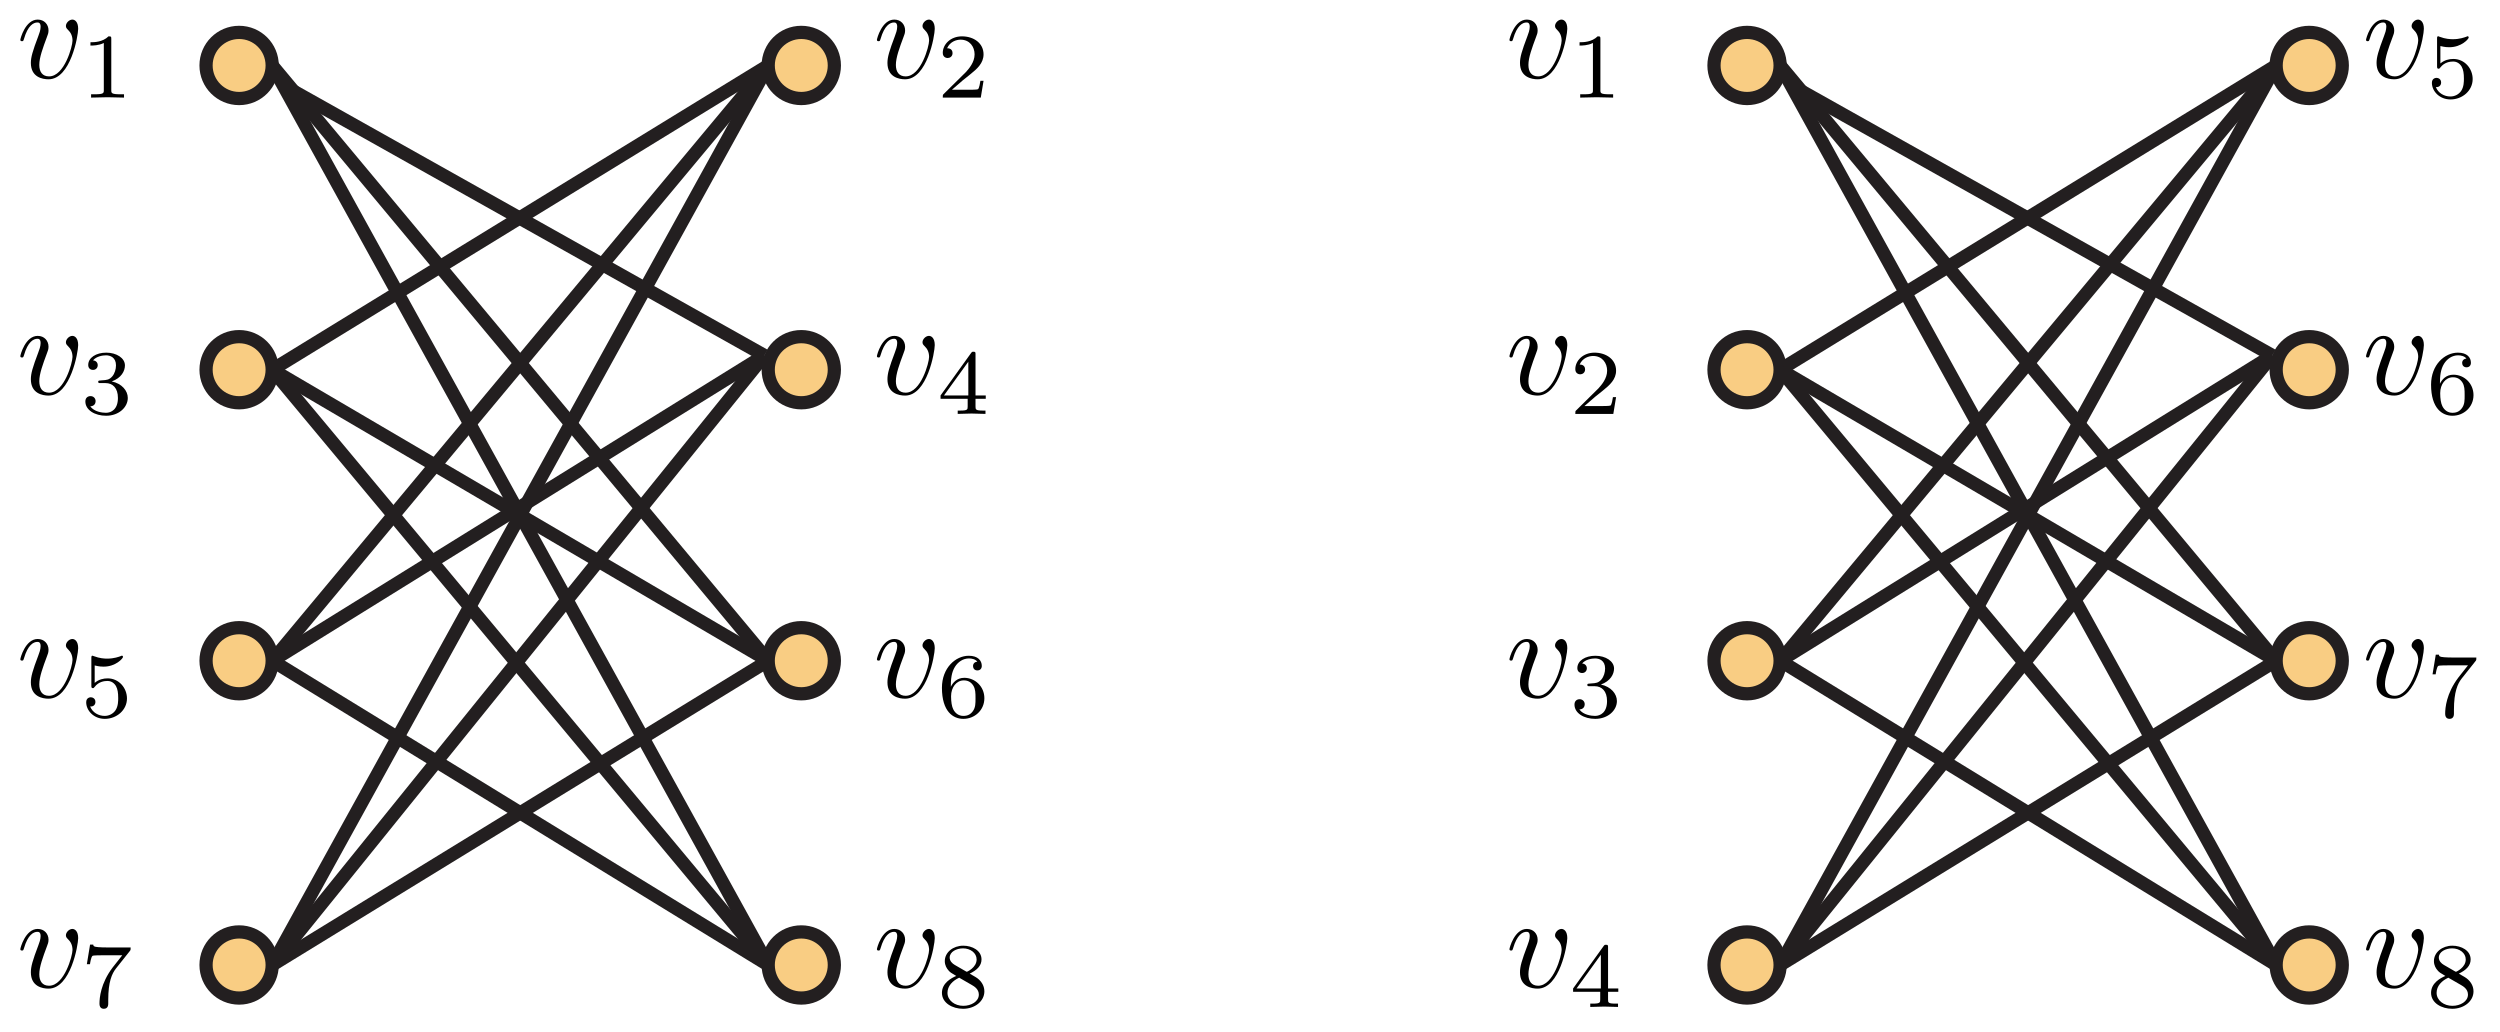
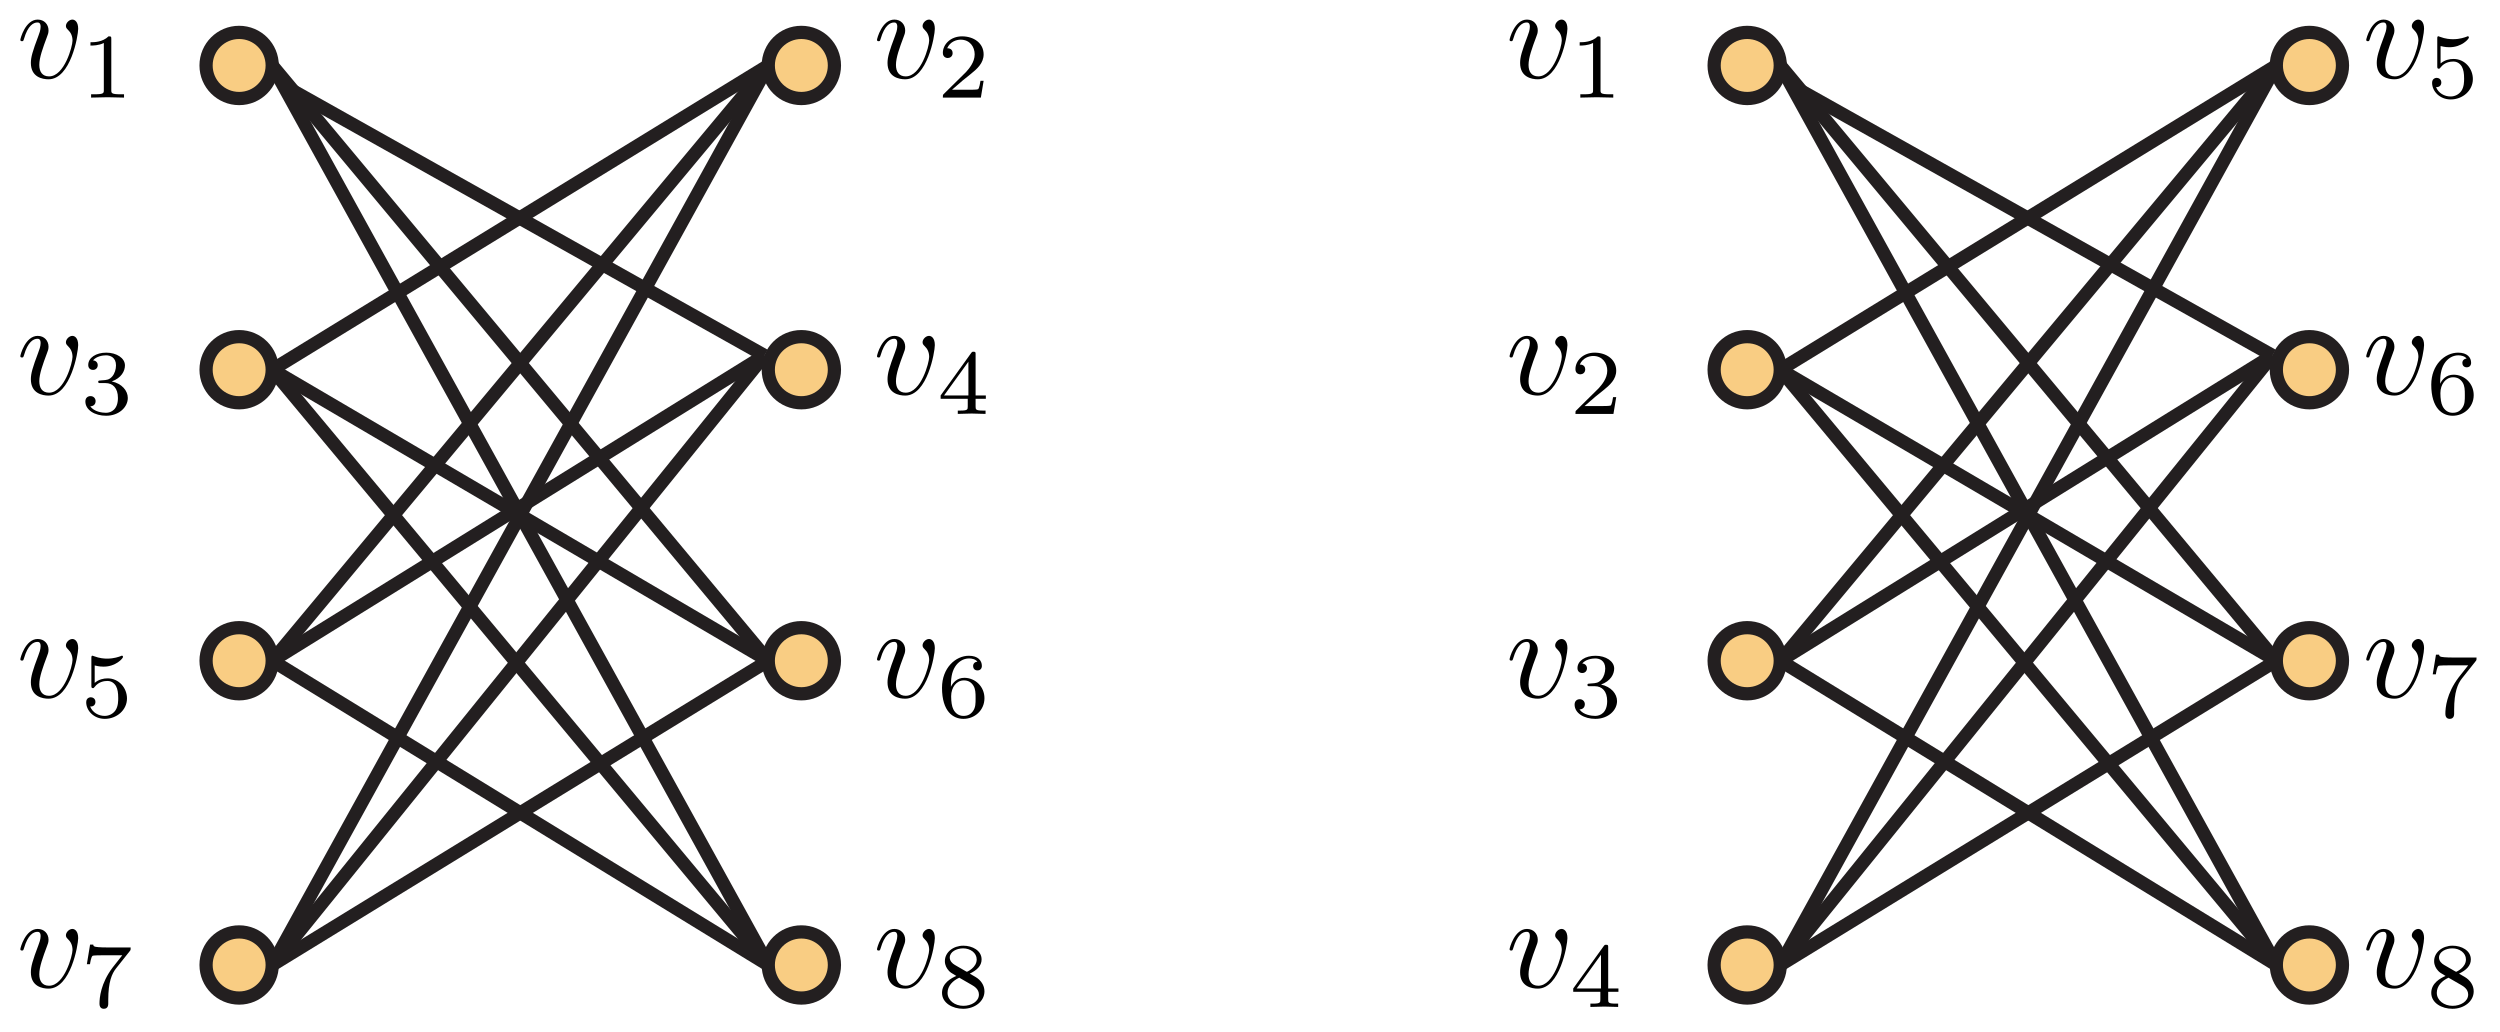
- <svg xmlns="http://www.w3.org/2000/svg" xmlns:xlink="http://www.w3.org/1999/xlink" version="1.1" width="189pt" height="78pt" viewBox="0 0 189 78">
+ <svg xmlns="http://www.w3.org/2000/svg" xmlns:xlink="http://www.w3.org/1999/xlink" version="1.1" width="189" height="78" viewBox="0 0 189 78">
  <defs>
    <path id="font_1_1" d="M.468 .372C.468 .426 .442 .442 .424 .442 .399 .442 .375 .416 .375 .394 .375 .381 .38 .375 .391 .364 .412 .344 .425 .318 .425 .282 .425 .24 .364 .011 .247 .011 .196 .011 .173 .046 .173 .098 .173 .154 .2 .227 .231 .31 .238 .327 .243 .341 .243 .36 .243 .405 .211 .442 .161 .442 .067 .442 .029 .297 .029 .288 .029 .278 .039 .278 .041 .278 .051 .278 .052 .28 .057 .296 .086 .397 .129 .42 .158 .42 .166 .42 .183 .42 .183 .388 .183 .363 .173 .336 .166 .318 .122 .202 .109 .156 .109 .113 .109 .005 .197-.011 .243-.011 .411-.011 .468 .32 .468 .372Z" />
    <path id="font_2_1" d="M.335 .636C.335 .663 .333 .664 .305 .664 .241 .601 .15 .6 .109 .6V.564C.133 .564 .199 .564 .254 .592V.082C.254 .049 .254 .036 .154 .036H.116V0C.134 .001 .257 .004 .294 .004 .325 .004 .451 .001 .473 0V.036H.435C.335 .036 .335 .049 .335 .082V.636Z" />
    <path id="font_2_3" d="M.273 .334C.351 .334 .407 .28 .407 .173 .407 .049 .335 .012 .277 .012 .237 .012 .149 .023 .107 .082 .154 .084 .165 .117 .165 .138 .165 .17 .141 .193 .11 .193 .082 .193 .054 .176 .054 .135 .054 .041 .158-.02 .279-.02 .418-.02 .514 .073 .514 .173 .514 .251 .45 .329 .34 .352 .445 .39 .483 .465 .483 .526 .483 .605 .392 .664 .281 .664 .17 .664 .085 .61 .085 .53 .085 .496 .107 .477 .137 .477 .168 .477 .188 .5 .188 .528 .188 .557 .168 .578 .137 .58 .172 .624 .241 .635 .278 .635 .323 .635 .386 .613 .386 .526 .386 .484 .372 .438 .346 .407 .313 .369 .285 .367 .235 .364 .21 .362 .208 .362 .203 .361 .201 .361 .193 .359 .193 .348 .193 .334 .202 .334 .219 .334H.273Z" />
    <path id="font_2_5" d="M.155 .559C.206 .546 .236 .546 .252 .546 .384 .546 .462 .636 .462 .651 .462 .662 .455 .665 .45 .665 .448 .665 .446 .665 .442 .662 .418 .653 .365 .633 .291 .633 .263 .633 .21 .635 .145 .66 .135 .665 .133 .665 .132 .665 .119 .665 .119 .654 .119 .638V.343C.119 .325 .119 .313 .135 .313 .144 .313 .145 .315 .155 .327 .198 .383 .259 .391 .294 .391 .354 .391 .381 .343 .386 .335 .404 .301 .41 .263 .41 .205 .41 .175 .41 .116 .38 .072 .355 .036 .312 .012 .263 .012 .198 .012 .131 .048 .106 .114 .144 .111 .163 .136 .163 .163 .163 .206 .126 .214 .113 .214 .111 .214 .063 .214 .063 .16 .063 .07 .145-.02 .265-.02 .393-.02 .505 .075 .505 .201 .505 .314 .419 .419 .295 .419 .251 .419 .199 .408 .155 .37V.559Z" />
    <path id="font_2_7" d="M.535 .605C.545 .617 .545 .619 .545 .645H.283C.243 .645 .232 .646 .196 .648 .144 .652 .142 .659 .139 .676H.105L.07 .463H.104C.106 .478 .116 .544 .132 .554 .14 .56 .221 .56 .236 .56H.454C.422 .518 .371 .456 .35 .428 .219 .255 .207 .096 .207 .037 .207 .026 .207-.02 .254-.02 .302-.02 .302 .025 .302 .038V.078C.302 .272 .342 .361 .385 .416L.535 .605Z" />
    <path id="font_2_2" d="M.505 .182H.471C.468 .16 .458 .101 .445 .091 .437 .085 .36 .085 .346 .085H.162C.267 .178 .302 .206 .362 .253 .436 .312 .505 .374 .505 .469 .505 .59 .399 .664 .271 .664 .147 .664 .063 .577 .063 .485 .063 .434 .106 .429 .116 .429 .14 .429 .169 .446 .169 .482 .169 .5 .162 .535 .11 .535 .141 .606 .209 .628 .256 .628 .356 .628 .408 .55 .408 .469 .408 .382 .346 .313 .314 .277L.073 .039C.063 .03 .063 .028 .063 0H.475L.505 .182Z" />
    <path id="font_2_4" d="M.529 .164V.2H.418V.646C.418 .667 .418 .674 .396 .674 .384 .674 .38 .674 .37 .66L.039 .2V.164H.333V.082C.333 .048 .333 .036 .252 .036H.225V0C.275 .002 .339 .004 .375 .004 .412 .004 .476 .002 .526 0V.036H.499C.418 .036 .418 .048 .418 .082V.164H.529M.34 .566V.2H.076L.34 .566Z" />
    <path id="font_2_6" d="M.15 .327C.15 .409 .157 .483 .195 .544 .229 .598 .283 .635 .347 .635 .377 .635 .417 .627 .437 .6 .412 .598 .391 .581 .391 .552 .391 .527 .408 .505 .438 .505 .468 .505 .486 .525 .486 .554 .486 .612 .444 .664 .345 .664 .201 .664 .054 .532 .054 .317 .054 .058 .176-.02 .286-.02 .408-.02 .514 .073 .514 .204 .514 .331 .413 .425 .296 .425 .216 .425 .172 .372 .15 .327M.286 .012C.236 .012 .197 .041 .176 .085 .161 .115 .153 .165 .153 .225 .153 .322 .211 .397 .291 .397 .337 .397 .368 .379 .393 .342 .417 .304 .418 .262 .418 .204 .418 .147 .418 .105 .391 .066 .367 .031 .335 .012 .286 .012Z" />
    <path id="font_2_8" d="M.355 .361C.433 .399 .483 .446 .483 .515 .483 .612 .382 .664 .285 .664 .175 .664 .085 .592 .085 .497 .085 .45 .107 .416 .125 .396 .143 .375 .15 .371 .209 .336 .153 .312 .054 .258 .054 .153 .054 .042 .169-.02 .283-.02 .41-.02 .514 .061 .514 .169 .514 .235 .475 .291 .417 .325 .404 .333 .369 .353 .355 .361M.192 .456C.166 .471 .138 .498 .138 .535 .138 .598 .211 .635 .283 .635 .361 .635 .43 .586 .43 .515 .43 .426 .326 .381 .324 .381 .322 .381 .32 .382 .313 .386L.192 .456M.241 .317 .378 .238C.404 .223 .454 .193 .454 .134 .454 .059 .371 .012 .285 .012 .193 .012 .114 .071 .114 .153 .114 .227 .169 .284 .241 .317Z" />
    <clipPath id="clip_3">
-       <path transform="matrix(1,0,0,-1.00006,9.213997,81.60524)" d="M0 0H60V85H0Z" />
+       <path transform="matrix(1.00008,0,0,-1.00006,9.214897,81.60524)" d="M0 0H60V85H0Z" />
    </clipPath>
    <clipPath id="clip_4">
-       <path transform="matrix(1,0,0,-1.00006,10.214,399.6243)" d="M0 0H500V400H0Z" />
+       <path transform="matrix(1.00008,0,0,-1.00006,10.21498,399.6243)" d="M0 0H500V400H0Z" />
    </clipPath>
    <clipPath id="clip_5">
-       <path transform="matrix(1,0,0,-1.00006,10.214,399.6243)" d="M0 400H500V0H0Z" />
+       <path transform="matrix(1.00008,0,0,-1.00006,10.21498,399.6243)" d="M0 400H500V0H0Z" />
    </clipPath>
    <clipPath id="clip_6">
-       <path transform="matrix(1,0,0,-1.00006,123.214,81.60524)" d="M0 0H60V85H0Z" />
+       <path transform="matrix(1.00008,0,0,-1.00006,123.224,81.60524)" d="M0 0H60V85H0Z" />
    </clipPath>
    <clipPath id="clip_7">
-       <path transform="matrix(1,0,0,-1.00006,124.214,399.6243)" d="M0 0H500V400H0Z" />
+       <path transform="matrix(1.00008,0,0,-1.00006,124.2241,399.6243)" d="M0 0H500V400H0Z" />
    </clipPath>
    <clipPath id="clip_8">
-       <path transform="matrix(1,0,0,-1.00006,124.214,399.6243)" d="M0 400H500V0H0Z" />
+       <path transform="matrix(1.00008,0,0,-1.00006,124.2241,399.6243)" d="M0 400H500V0H0Z" />
    </clipPath>
  </defs>
-   <use data-text="v" xlink:href="#font_1_1" transform="matrix(9.9626,0,0,-9.963197,1.247002,5.884694)" />
-   <use data-text="1" xlink:href="#font_2_1" transform="matrix(6.9738,0,0,-6.974219,6.077004,7.378783)" />
-   <use data-text="v" xlink:href="#font_1_1" transform="matrix(9.9626,0,0,-9.963197,1.247002,29.79613)" />
-   <use data-text="3" xlink:href="#font_2_3" transform="matrix(6.9738,0,0,-6.974219,6.077004,31.29122)" />
-   <use data-text="v" xlink:href="#font_1_1" transform="matrix(9.9626,0,0,-9.963197,1.247002,52.7115)" />
-   <use data-text="5" xlink:href="#font_2_5" transform="matrix(6.9738,0,0,-6.974219,6.077004,54.20659)" />
-   <use data-text="v" xlink:href="#font_1_1" transform="matrix(9.9626,0,0,-9.963197,1.247002,74.63081)" />
-   <use data-text="7" xlink:href="#font_2_7" transform="matrix(6.9738,0,0,-6.974219,6.077004,76.12491)" />
-   <use data-text="v" xlink:href="#font_1_1" transform="matrix(9.9626,0,0,-9.963197,66.00501,5.884694)" />
-   <use data-text="2" xlink:href="#font_2_2" transform="matrix(6.9738,0,0,-6.974219,70.834,7.378783)" />
-   <use data-text="v" xlink:href="#font_1_1" transform="matrix(9.9626,0,0,-9.963197,66.00501,29.79613)" />
-   <use data-text="4" xlink:href="#font_2_4" transform="matrix(6.9738,0,0,-6.974219,70.834,31.29122)" />
-   <use data-text="v" xlink:href="#font_1_1" transform="matrix(9.9626,0,0,-9.963197,66.00501,52.7115)" />
-   <use data-text="6" xlink:href="#font_2_6" transform="matrix(6.9738,0,0,-6.974219,70.834,54.20659)" />
-   <use data-text="v" xlink:href="#font_1_1" transform="matrix(9.9626,0,0,-9.963197,66.00501,74.63081)" />
-   <use data-text="8" xlink:href="#font_2_8" transform="matrix(6.9738,0,0,-6.974219,70.834,76.12491)" />
-   <use data-text="v" xlink:href="#font_1_1" transform="matrix(9.9626,0,0,-9.963197,113.825,5.884694)" />
-   <use data-text="1" xlink:href="#font_2_1" transform="matrix(6.9738,0,0,-6.974219,118.654,7.378783)" />
-   <use data-text="v" xlink:href="#font_1_1" transform="matrix(9.9626,0,0,-9.963197,113.825,29.79613)" />
-   <use data-text="2" xlink:href="#font_2_2" transform="matrix(6.9738,0,0,-6.974219,118.654,31.29122)" />
-   <use data-text="v" xlink:href="#font_1_1" transform="matrix(9.9626,0,0,-9.963197,113.825,52.7115)" />
-   <use data-text="3" xlink:href="#font_2_3" transform="matrix(6.9738,0,0,-6.974219,118.654,54.20659)" />
-   <use data-text="v" xlink:href="#font_1_1" transform="matrix(9.9626,0,0,-9.963197,113.825,74.63081)" />
-   <use data-text="4" xlink:href="#font_2_4" transform="matrix(6.9738,0,0,-6.974219,118.654,76.12491)" />
-   <use data-text="v" xlink:href="#font_1_1" transform="matrix(9.9626,0,0,-9.963197,178.582,5.884694)" />
-   <use data-text="5" xlink:href="#font_2_5" transform="matrix(6.9738,0,0,-6.974219,183.412,7.378783)" />
-   <use data-text="v" xlink:href="#font_1_1" transform="matrix(9.9626,0,0,-9.963197,178.582,29.79613)" />
-   <use data-text="6" xlink:href="#font_2_6" transform="matrix(6.9738,0,0,-6.974219,183.412,31.29122)" />
-   <use data-text="v" xlink:href="#font_1_1" transform="matrix(9.9626,0,0,-9.963197,178.582,52.7115)" />
-   <use data-text="7" xlink:href="#font_2_7" transform="matrix(6.9738,0,0,-6.974219,183.412,54.20659)" />
-   <use data-text="v" xlink:href="#font_1_1" transform="matrix(9.9626,0,0,-9.963197,178.582,74.63081)" />
-   <use data-text="8" xlink:href="#font_2_8" transform="matrix(6.9738,0,0,-6.974219,183.412,76.12491)" />
+   <use data-text="v" xlink:href="#font_1_1" transform="matrix(9.963397,0,0,-9.963197,1.247261,5.884694)" />
+   <use data-text="1" xlink:href="#font_2_1" transform="matrix(6.974358,0,0,-6.974219,6.077652,7.378783)" />
+   <use data-text="v" xlink:href="#font_1_1" transform="matrix(9.963397,0,0,-9.963197,1.247261,29.79613)" />
+   <use data-text="3" xlink:href="#font_2_3" transform="matrix(6.974358,0,0,-6.974219,6.077652,31.29122)" />
+   <use data-text="v" xlink:href="#font_1_1" transform="matrix(9.963397,0,0,-9.963197,1.247261,52.7115)" />
+   <use data-text="5" xlink:href="#font_2_5" transform="matrix(6.974358,0,0,-6.974219,6.077652,54.20659)" />
+   <use data-text="v" xlink:href="#font_1_1" transform="matrix(9.963397,0,0,-9.963197,1.247261,74.63081)" />
+   <use data-text="7" xlink:href="#font_2_7" transform="matrix(6.974358,0,0,-6.974219,6.077652,76.12491)" />
+   <use data-text="v" xlink:href="#font_1_1" transform="matrix(9.963397,0,0,-9.963197,66.01045,5.884694)" />
+   <use data-text="2" xlink:href="#font_2_2" transform="matrix(6.974358,0,0,-6.974219,70.83983,7.378783)" />
+   <use data-text="v" xlink:href="#font_1_1" transform="matrix(9.963397,0,0,-9.963197,66.01045,29.79613)" />
+   <use data-text="4" xlink:href="#font_2_4" transform="matrix(6.974358,0,0,-6.974219,70.83983,31.29122)" />
+   <use data-text="v" xlink:href="#font_1_1" transform="matrix(9.963397,0,0,-9.963197,66.01045,52.7115)" />
+   <use data-text="6" xlink:href="#font_2_6" transform="matrix(6.974358,0,0,-6.974219,70.83983,54.20659)" />
+   <use data-text="v" xlink:href="#font_1_1" transform="matrix(9.963397,0,0,-9.963197,66.01045,74.63081)" />
+   <use data-text="8" xlink:href="#font_2_8" transform="matrix(6.974358,0,0,-6.974219,70.83983,76.12491)" />
+   <use data-text="v" xlink:href="#font_1_1" transform="matrix(9.963397,0,0,-9.963197,113.8343,5.884694)" />
+   <use data-text="1" xlink:href="#font_2_1" transform="matrix(6.974358,0,0,-6.974219,118.6637,7.378783)" />
+   <use data-text="v" xlink:href="#font_1_1" transform="matrix(9.963397,0,0,-9.963197,113.8343,29.79613)" />
+   <use data-text="2" xlink:href="#font_2_2" transform="matrix(6.974358,0,0,-6.974219,118.6637,31.29122)" />
+   <use data-text="v" xlink:href="#font_1_1" transform="matrix(9.963397,0,0,-9.963197,113.8343,52.7115)" />
+   <use data-text="3" xlink:href="#font_2_3" transform="matrix(6.974358,0,0,-6.974219,118.6637,54.20659)" />
+   <use data-text="v" xlink:href="#font_1_1" transform="matrix(9.963397,0,0,-9.963197,113.8343,74.63081)" />
+   <use data-text="4" xlink:href="#font_2_4" transform="matrix(6.974358,0,0,-6.974219,118.6637,76.12491)" />
+   <use data-text="v" xlink:href="#font_1_1" transform="matrix(9.963397,0,0,-9.963197,178.5965,5.884694)" />
+   <use data-text="5" xlink:href="#font_2_5" transform="matrix(6.974358,0,0,-6.974219,183.4268,7.378783)" />
+   <use data-text="v" xlink:href="#font_1_1" transform="matrix(9.963397,0,0,-9.963197,178.5964,29.79613)" />
+   <use data-text="6" xlink:href="#font_2_6" transform="matrix(6.974358,0,0,-6.974219,183.4268,31.29122)" />
+   <use data-text="v" xlink:href="#font_1_1" transform="matrix(9.963397,0,0,-9.963197,178.5964,52.7115)" />
+   <use data-text="7" xlink:href="#font_2_7" transform="matrix(6.974358,0,0,-6.974219,183.4268,54.20659)" />
+   <use data-text="v" xlink:href="#font_1_1" transform="matrix(9.963397,0,0,-9.963197,178.5964,74.63081)" />
+   <use data-text="8" xlink:href="#font_2_8" transform="matrix(6.974358,0,0,-6.974219,183.4268,76.12491)" />
  <g clip-path="url(#clip_3)">
    <g clip-path="url(#clip_4)">
-       <g id="layer_1" data-name="Layer 1">
+       <g>
        <g clip-path="url(#clip_5)">
-           <path transform="matrix(1,0,0,-1.00006,20.5773,4.948792)" d="M0 0C0-1.381-1.119-2.5-2.5-2.5-3.881-2.5-5-1.381-5 0-5 1.381-3.881 2.5-2.5 2.5-1.119 2.5 0 1.381 0 0" fill="#f9cd83" />
-           <path transform="matrix(1,0,0,-1.00006,20.5773,4.948792)" stroke-width="1" stroke-linecap="butt" stroke-miterlimit="4" stroke-linejoin="miter" fill="none" stroke="#231f20" d="M0 0C0-1.381-1.119-2.5-2.5-2.5-3.881-2.5-5-1.381-5 0-5 1.381-3.881 2.5-2.5 2.5-1.119 2.5 0 1.381 0 0Z" />
-           <path transform="matrix(1,0,0,-1.00006,20.5773,27.95016)" d="M0 0C0-1.381-1.119-2.5-2.5-2.5-3.881-2.5-5-1.381-5 0-5 1.381-3.881 2.5-2.5 2.5-1.119 2.5 0 1.381 0 0" fill="#f9cd83" />
-           <path transform="matrix(1,0,0,-1.00006,20.5773,27.95016)" stroke-width="1" stroke-linecap="butt" stroke-miterlimit="4" stroke-linejoin="miter" fill="none" stroke="#231f20" d="M0 0C0-1.381-1.119-2.5-2.5-2.5-3.881-2.5-5-1.381-5 0-5 1.381-3.881 2.5-2.5 2.5-1.119 2.5 0 1.381 0 0Z" />
-           <path transform="matrix(1,0,0,-1.00006,20.5773,49.95148)" d="M0 0C0-1.381-1.119-2.5-2.5-2.5-3.881-2.5-5-1.381-5 0-5 1.381-3.881 2.5-2.5 2.5-1.119 2.5 0 1.381 0 0" fill="#f9cd83" />
-           <path transform="matrix(1,0,0,-1.00006,20.5773,49.95148)" stroke-width="1" stroke-linecap="butt" stroke-miterlimit="4" stroke-linejoin="miter" fill="none" stroke="#231f20" d="M0 0C0-1.381-1.119-2.5-2.5-2.5-3.881-2.5-5-1.381-5 0-5 1.381-3.881 2.5-2.5 2.5-1.119 2.5 0 1.381 0 0Z" />
-           <path transform="matrix(1,0,0,-1.00006,20.5773,72.95285)" d="M0 0C0-1.381-1.119-2.5-2.5-2.5-3.881-2.5-5-1.381-5 0-5 1.381-3.881 2.5-2.5 2.5-1.119 2.5 0 1.381 0 0" fill="#f9cd83" />
-           <path transform="matrix(1,0,0,-1.00006,20.5773,72.95285)" stroke-width="1" stroke-linecap="butt" stroke-miterlimit="4" stroke-linejoin="miter" fill="none" stroke="#231f20" d="M0 0C0-1.381-1.119-2.5-2.5-2.5-3.881-2.5-5-1.381-5 0-5 1.381-3.881 2.5-2.5 2.5-1.119 2.5 0 1.381 0 0Z" />
-           <path transform="matrix(1,0,0,-1.00006,63.0773,4.948792)" d="M0 0C0-1.381-1.119-2.5-2.5-2.5-3.881-2.5-5-1.381-5 0-5 1.381-3.881 2.5-2.5 2.5-1.119 2.5 0 1.381 0 0" fill="#f9cd83" />
-           <path transform="matrix(1,0,0,-1.00006,63.0773,4.948792)" stroke-width="1" stroke-linecap="butt" stroke-miterlimit="4" stroke-linejoin="miter" fill="none" stroke="#231f20" d="M0 0C0-1.381-1.119-2.5-2.5-2.5-3.881-2.5-5-1.381-5 0-5 1.381-3.881 2.5-2.5 2.5-1.119 2.5 0 1.381 0 0Z" />
-           <path transform="matrix(1,0,0,-1.00006,63.0773,27.95016)" d="M0 0C0-1.381-1.119-2.5-2.5-2.5-3.881-2.5-5-1.381-5 0-5 1.381-3.881 2.5-2.5 2.5-1.119 2.5 0 1.381 0 0" fill="#f9cd83" />
-           <path transform="matrix(1,0,0,-1.00006,63.0773,27.95016)" stroke-width="1" stroke-linecap="butt" stroke-miterlimit="4" stroke-linejoin="miter" fill="none" stroke="#231f20" d="M0 0C0-1.381-1.119-2.5-2.5-2.5-3.881-2.5-5-1.381-5 0-5 1.381-3.881 2.5-2.5 2.5-1.119 2.5 0 1.381 0 0Z" />
-           <path transform="matrix(1,0,0,-1.00006,63.0773,49.95148)" d="M0 0C0-1.381-1.119-2.5-2.5-2.5-3.881-2.5-5-1.381-5 0-5 1.381-3.881 2.5-2.5 2.5-1.119 2.5 0 1.381 0 0" fill="#f9cd83" />
-           <path transform="matrix(1,0,0,-1.00006,63.0773,49.95148)" stroke-width="1" stroke-linecap="butt" stroke-miterlimit="4" stroke-linejoin="miter" fill="none" stroke="#231f20" d="M0 0C0-1.381-1.119-2.5-2.5-2.5-3.881-2.5-5-1.381-5 0-5 1.381-3.881 2.5-2.5 2.5-1.119 2.5 0 1.381 0 0Z" />
-           <path transform="matrix(1,0,0,-1.00006,63.0773,72.95285)" d="M0 0C0-1.381-1.119-2.5-2.5-2.5-3.881-2.5-5-1.381-5 0-5 1.381-3.881 2.5-2.5 2.5-1.119 2.5 0 1.381 0 0" fill="#f9cd83" />
-           <path transform="matrix(1,0,0,-1.00006,63.0773,72.95285)" stroke-width="1" stroke-linecap="butt" stroke-miterlimit="4" stroke-linejoin="miter" fill="none" stroke="#231f20" d="M0 0C0-1.381-1.119-2.5-2.5-2.5-3.881-2.5-5-1.381-5 0-5 1.381-3.881 2.5-2.5 2.5-1.119 2.5 0 1.381 0 0Z" />
-           <path transform="matrix(1,0,0,-1.00006,21.4044,6.447968)" stroke-width="1" stroke-linecap="butt" stroke-miterlimit="4" stroke-linejoin="miter" fill="none" stroke="#231f20" d="M0 0 36.385-20.425" />
-           <path transform="matrix(1,0,0,-1.00006,57.7892,26.87448)" stroke-width="1" stroke-linecap="butt" stroke-miterlimit="4" stroke-linejoin="miter" fill="none" stroke="#231f20" d="M0 0-37.212-23.076" />
-           <path transform="matrix(1,0,0,-1.00006,20.5773,49.95148)" stroke-width="1" stroke-linecap="butt" stroke-miterlimit="4" stroke-linejoin="miter" fill="none" stroke="#231f20" d="M0 0 37.5-23" />
-           <path transform="matrix(1,0,0,-1.00006,58.0773,4.948792)" stroke-width="1" stroke-linecap="butt" stroke-miterlimit="4" stroke-linejoin="miter" fill="none" stroke="#231f20" d="M0 0-37.5-23" />
-           <path transform="matrix(1,0,0,-1.00006,20.5773,27.95016)" stroke-width="1" stroke-linecap="butt" stroke-miterlimit="4" stroke-linejoin="miter" fill="none" stroke="#231f20" d="M0 0 37.5-22" />
-           <path transform="matrix(1,0,0,-1.00006,58.0773,49.95148)" stroke-width="1" stroke-linecap="butt" stroke-miterlimit="4" stroke-linejoin="miter" fill="none" stroke="#231f20" d="M0 0-37.5-23" />
-           <path transform="matrix(1,0,0,-1.00006,20.5773,4.948792)" stroke-width="1" stroke-linecap="butt" stroke-miterlimit="4" stroke-linejoin="miter" fill="none" stroke="#231f20" d="M0 0 37.5-45" />
-           <path transform="matrix(1,0,0,-1.00006,20.5773,4.948792)" stroke-width="1" stroke-linecap="butt" stroke-miterlimit="4" stroke-linejoin="miter" fill="none" stroke="#231f20" d="M0 0 37.5-68" />
-           <path transform="matrix(1,0,0,-1.00006,58.0773,4.948792)" stroke-width="1" stroke-linecap="butt" stroke-miterlimit="4" stroke-linejoin="miter" fill="none" stroke="#231f20" d="M0 0-37.5-45" />
-           <path transform="matrix(1,0,0,-1.00006,58.0773,4.948792)" stroke-width="1" stroke-linecap="butt" stroke-miterlimit="4" stroke-linejoin="miter" fill="none" stroke="#231f20" d="M0 0-37.5-68" />
-           <path transform="matrix(1,0,0,-1.00006,57.7892,26.87448)" stroke-width="1" stroke-linecap="butt" stroke-miterlimit="4" stroke-linejoin="miter" fill="none" stroke="#231f20" d="M0 0-37.212-46.076" />
-           <path transform="matrix(1,0,0,-1.00006,20.5773,27.95016)" stroke-width="1" stroke-linecap="butt" stroke-miterlimit="4" stroke-linejoin="miter" fill="none" stroke="#231f20" d="M0 0 37.5-45" />
+           <path transform="matrix(1.00008,0,0,-1.00006,20.57911,4.948792)" d="M0 0C0-1.381-1.119-2.5-2.5-2.5-3.881-2.5-5-1.381-5 0-5 1.381-3.881 2.5-2.5 2.5-1.119 2.5 0 1.381 0 0" fill="#f9cd83" />
+           <path transform="matrix(1.00008,0,0,-1.00006,20.57911,4.948792)" stroke-width="1" stroke-linecap="butt" stroke-miterlimit="4" stroke-linejoin="miter" fill="none" stroke="#231f20" d="M0 0C0-1.381-1.119-2.5-2.5-2.5-3.881-2.5-5-1.381-5 0-5 1.381-3.881 2.5-2.5 2.5-1.119 2.5 0 1.381 0 0Z" />
+           <path transform="matrix(1.00008,0,0,-1.00006,20.57911,27.95016)" d="M0 0C0-1.381-1.119-2.5-2.5-2.5-3.881-2.5-5-1.381-5 0-5 1.381-3.881 2.5-2.5 2.5-1.119 2.5 0 1.381 0 0" fill="#f9cd83" />
+           <path transform="matrix(1.00008,0,0,-1.00006,20.57911,27.95016)" stroke-width="1" stroke-linecap="butt" stroke-miterlimit="4" stroke-linejoin="miter" fill="none" stroke="#231f20" d="M0 0C0-1.381-1.119-2.5-2.5-2.5-3.881-2.5-5-1.381-5 0-5 1.381-3.881 2.5-2.5 2.5-1.119 2.5 0 1.381 0 0Z" />
+           <path transform="matrix(1.00008,0,0,-1.00006,20.57911,49.95148)" d="M0 0C0-1.381-1.119-2.5-2.5-2.5-3.881-2.5-5-1.381-5 0-5 1.381-3.881 2.5-2.5 2.5-1.119 2.5 0 1.381 0 0" fill="#f9cd83" />
+           <path transform="matrix(1.00008,0,0,-1.00006,20.57911,49.95148)" stroke-width="1" stroke-linecap="butt" stroke-miterlimit="4" stroke-linejoin="miter" fill="none" stroke="#231f20" d="M0 0C0-1.381-1.119-2.5-2.5-2.5-3.881-2.5-5-1.381-5 0-5 1.381-3.881 2.5-2.5 2.5-1.119 2.5 0 1.381 0 0Z" />
+           <path transform="matrix(1.00008,0,0,-1.00006,20.57911,72.95285)" d="M0 0C0-1.381-1.119-2.5-2.5-2.5-3.881-2.5-5-1.381-5 0-5 1.381-3.881 2.5-2.5 2.5-1.119 2.5 0 1.381 0 0" fill="#f9cd83" />
+           <path transform="matrix(1.00008,0,0,-1.00006,20.57911,72.95285)" stroke-width="1" stroke-linecap="butt" stroke-miterlimit="4" stroke-linejoin="miter" fill="none" stroke="#231f20" d="M0 0C0-1.381-1.119-2.5-2.5-2.5-3.881-2.5-5-1.381-5 0-5 1.381-3.881 2.5-2.5 2.5-1.119 2.5 0 1.381 0 0Z" />
+           <path transform="matrix(1.00008,0,0,-1.00006,63.08251,4.948792)" d="M0 0C0-1.381-1.119-2.5-2.5-2.5-3.881-2.5-5-1.381-5 0-5 1.381-3.881 2.5-2.5 2.5-1.119 2.5 0 1.381 0 0" fill="#f9cd83" />
+           <path transform="matrix(1.00008,0,0,-1.00006,63.08251,4.948792)" stroke-width="1" stroke-linecap="butt" stroke-miterlimit="4" stroke-linejoin="miter" fill="none" stroke="#231f20" d="M0 0C0-1.381-1.119-2.5-2.5-2.5-3.881-2.5-5-1.381-5 0-5 1.381-3.881 2.5-2.5 2.5-1.119 2.5 0 1.381 0 0Z" />
+           <path transform="matrix(1.00008,0,0,-1.00006,63.08251,27.95016)" d="M0 0C0-1.381-1.119-2.5-2.5-2.5-3.881-2.5-5-1.381-5 0-5 1.381-3.881 2.5-2.5 2.5-1.119 2.5 0 1.381 0 0" fill="#f9cd83" />
+           <path transform="matrix(1.00008,0,0,-1.00006,63.08251,27.95016)" stroke-width="1" stroke-linecap="butt" stroke-miterlimit="4" stroke-linejoin="miter" fill="none" stroke="#231f20" d="M0 0C0-1.381-1.119-2.5-2.5-2.5-3.881-2.5-5-1.381-5 0-5 1.381-3.881 2.5-2.5 2.5-1.119 2.5 0 1.381 0 0Z" />
+           <path transform="matrix(1.00008,0,0,-1.00006,63.08251,49.95148)" d="M0 0C0-1.381-1.119-2.5-2.5-2.5-3.881-2.5-5-1.381-5 0-5 1.381-3.881 2.5-2.5 2.5-1.119 2.5 0 1.381 0 0" fill="#f9cd83" />
+           <path transform="matrix(1.00008,0,0,-1.00006,63.08251,49.95148)" stroke-width="1" stroke-linecap="butt" stroke-miterlimit="4" stroke-linejoin="miter" fill="none" stroke="#231f20" d="M0 0C0-1.381-1.119-2.5-2.5-2.5-3.881-2.5-5-1.381-5 0-5 1.381-3.881 2.5-2.5 2.5-1.119 2.5 0 1.381 0 0Z" />
+           <path transform="matrix(1.00008,0,0,-1.00006,63.08251,72.95285)" d="M0 0C0-1.381-1.119-2.5-2.5-2.5-3.881-2.5-5-1.381-5 0-5 1.381-3.881 2.5-2.5 2.5-1.119 2.5 0 1.381 0 0" fill="#f9cd83" />
+           <path transform="matrix(1.00008,0,0,-1.00006,63.08251,72.95285)" stroke-width="1" stroke-linecap="butt" stroke-miterlimit="4" stroke-linejoin="miter" fill="none" stroke="#231f20" d="M0 0C0-1.381-1.119-2.5-2.5-2.5-3.881-2.5-5-1.381-5 0-5 1.381-3.881 2.5-2.5 2.5-1.119 2.5 0 1.381 0 0Z" />
+           <path transform="matrix(1.00008,0,0,-1.00006,21.40627,6.447968)" stroke-width="1" stroke-linecap="butt" stroke-miterlimit="4" stroke-linejoin="miter" fill="none" stroke="#231f20" d="M0 0 36.385-20.425" />
+           <path transform="matrix(1.00008,0,0,-1.00006,57.79398,26.87448)" stroke-width="1" stroke-linecap="butt" stroke-miterlimit="4" stroke-linejoin="miter" fill="none" stroke="#231f20" d="M0 0-37.212-23.076" />
+           <path transform="matrix(1.00008,0,0,-1.00006,20.57911,49.95148)" stroke-width="1" stroke-linecap="butt" stroke-miterlimit="4" stroke-linejoin="miter" fill="none" stroke="#231f20" d="M0 0 37.5-23" />
+           <path transform="matrix(1.00008,0,0,-1.00006,58.08211,4.948792)" stroke-width="1" stroke-linecap="butt" stroke-miterlimit="4" stroke-linejoin="miter" fill="none" stroke="#231f20" d="M0 0-37.5-23" />
+           <path transform="matrix(1.00008,0,0,-1.00006,20.57911,27.95016)" stroke-width="1" stroke-linecap="butt" stroke-miterlimit="4" stroke-linejoin="miter" fill="none" stroke="#231f20" d="M0 0 37.5-22" />
+           <path transform="matrix(1.00008,0,0,-1.00006,58.08211,49.95148)" stroke-width="1" stroke-linecap="butt" stroke-miterlimit="4" stroke-linejoin="miter" fill="none" stroke="#231f20" d="M0 0-37.5-23" />
+           <path transform="matrix(1.00008,0,0,-1.00006,20.57911,4.948792)" stroke-width="1" stroke-linecap="butt" stroke-miterlimit="4" stroke-linejoin="miter" fill="none" stroke="#231f20" d="M0 0 37.5-45" />
+           <path transform="matrix(1.00008,0,0,-1.00006,20.57911,4.948792)" stroke-width="1" stroke-linecap="butt" stroke-miterlimit="4" stroke-linejoin="miter" fill="none" stroke="#231f20" d="M0 0 37.5-68" />
+           <path transform="matrix(1.00008,0,0,-1.00006,58.08211,4.948792)" stroke-width="1" stroke-linecap="butt" stroke-miterlimit="4" stroke-linejoin="miter" fill="none" stroke="#231f20" d="M0 0-37.5-45" />
+           <path transform="matrix(1.00008,0,0,-1.00006,58.08211,4.948792)" stroke-width="1" stroke-linecap="butt" stroke-miterlimit="4" stroke-linejoin="miter" fill="none" stroke="#231f20" d="M0 0-37.5-68" />
+           <path transform="matrix(1.00008,0,0,-1.00006,57.79398,26.87448)" stroke-width="1" stroke-linecap="butt" stroke-miterlimit="4" stroke-linejoin="miter" fill="none" stroke="#231f20" d="M0 0-37.212-46.076" />
+           <path transform="matrix(1.00008,0,0,-1.00006,20.57911,27.95016)" stroke-width="1" stroke-linecap="butt" stroke-miterlimit="4" stroke-linejoin="miter" fill="none" stroke="#231f20" d="M0 0 37.5-45" />
        </g>
      </g>
    </g>
  </g>
  <g clip-path="url(#clip_6)">
    <g clip-path="url(#clip_7)">
-       <g id="layer_1" data-name="Layer 1">
+       <g>
        <g clip-path="url(#clip_8)">
-           <path transform="matrix(1,0,0,-1.00006,134.5773,4.948792)" d="M0 0C0-1.381-1.119-2.5-2.5-2.5-3.881-2.5-5-1.381-5 0-5 1.381-3.881 2.5-2.5 2.5-1.119 2.5 0 1.381 0 0" fill="#f9cd83" />
-           <path transform="matrix(1,0,0,-1.00006,134.5773,4.948792)" stroke-width="1" stroke-linecap="butt" stroke-miterlimit="4" stroke-linejoin="miter" fill="none" stroke="#231f20" d="M0 0C0-1.381-1.119-2.5-2.5-2.5-3.881-2.5-5-1.381-5 0-5 1.381-3.881 2.5-2.5 2.5-1.119 2.5 0 1.381 0 0Z" />
-           <path transform="matrix(1,0,0,-1.00006,134.5773,27.95016)" d="M0 0C0-1.381-1.119-2.5-2.5-2.5-3.881-2.5-5-1.381-5 0-5 1.381-3.881 2.5-2.5 2.5-1.119 2.5 0 1.381 0 0" fill="#f9cd83" />
-           <path transform="matrix(1,0,0,-1.00006,134.5773,27.95016)" stroke-width="1" stroke-linecap="butt" stroke-miterlimit="4" stroke-linejoin="miter" fill="none" stroke="#231f20" d="M0 0C0-1.381-1.119-2.5-2.5-2.5-3.881-2.5-5-1.381-5 0-5 1.381-3.881 2.5-2.5 2.5-1.119 2.5 0 1.381 0 0Z" />
-           <path transform="matrix(1,0,0,-1.00006,134.5773,49.95148)" d="M0 0C0-1.381-1.119-2.5-2.5-2.5-3.881-2.5-5-1.381-5 0-5 1.381-3.881 2.5-2.5 2.5-1.119 2.5 0 1.381 0 0" fill="#f9cd83" />
-           <path transform="matrix(1,0,0,-1.00006,134.5773,49.95148)" stroke-width="1" stroke-linecap="butt" stroke-miterlimit="4" stroke-linejoin="miter" fill="none" stroke="#231f20" d="M0 0C0-1.381-1.119-2.5-2.5-2.5-3.881-2.5-5-1.381-5 0-5 1.381-3.881 2.5-2.5 2.5-1.119 2.5 0 1.381 0 0Z" />
-           <path transform="matrix(1,0,0,-1.00006,134.5773,72.95285)" d="M0 0C0-1.381-1.119-2.5-2.5-2.5-3.881-2.5-5-1.381-5 0-5 1.381-3.881 2.5-2.5 2.5-1.119 2.5 0 1.381 0 0" fill="#f9cd83" />
-           <path transform="matrix(1,0,0,-1.00006,134.5773,72.95285)" stroke-width="1" stroke-linecap="butt" stroke-miterlimit="4" stroke-linejoin="miter" fill="none" stroke="#231f20" d="M0 0C0-1.381-1.119-2.5-2.5-2.5-3.881-2.5-5-1.381-5 0-5 1.381-3.881 2.5-2.5 2.5-1.119 2.5 0 1.381 0 0Z" />
-           <path transform="matrix(1,0,0,-1.00006,177.0773,4.948792)" d="M0 0C0-1.381-1.119-2.5-2.5-2.5-3.881-2.5-5-1.381-5 0-5 1.381-3.881 2.5-2.5 2.5-1.119 2.5 0 1.381 0 0" fill="#f9cd83" />
-           <path transform="matrix(1,0,0,-1.00006,177.0773,4.948792)" stroke-width="1" stroke-linecap="butt" stroke-miterlimit="4" stroke-linejoin="miter" fill="none" stroke="#231f20" d="M0 0C0-1.381-1.119-2.5-2.5-2.5-3.881-2.5-5-1.381-5 0-5 1.381-3.881 2.5-2.5 2.5-1.119 2.5 0 1.381 0 0Z" />
-           <path transform="matrix(1,0,0,-1.00006,177.0773,27.95016)" d="M0 0C0-1.381-1.119-2.5-2.5-2.5-3.881-2.5-5-1.381-5 0-5 1.381-3.881 2.5-2.5 2.5-1.119 2.5 0 1.381 0 0" fill="#f9cd83" />
-           <path transform="matrix(1,0,0,-1.00006,177.0773,27.95016)" stroke-width="1" stroke-linecap="butt" stroke-miterlimit="4" stroke-linejoin="miter" fill="none" stroke="#231f20" d="M0 0C0-1.381-1.119-2.5-2.5-2.5-3.881-2.5-5-1.381-5 0-5 1.381-3.881 2.5-2.5 2.5-1.119 2.5 0 1.381 0 0Z" />
-           <path transform="matrix(1,0,0,-1.00006,177.0773,49.95148)" d="M0 0C0-1.381-1.119-2.5-2.5-2.5-3.881-2.5-5-1.381-5 0-5 1.381-3.881 2.5-2.5 2.5-1.119 2.5 0 1.381 0 0" fill="#f9cd83" />
-           <path transform="matrix(1,0,0,-1.00006,177.0773,49.95148)" stroke-width="1" stroke-linecap="butt" stroke-miterlimit="4" stroke-linejoin="miter" fill="none" stroke="#231f20" d="M0 0C0-1.381-1.119-2.5-2.5-2.5-3.881-2.5-5-1.381-5 0-5 1.381-3.881 2.5-2.5 2.5-1.119 2.5 0 1.381 0 0Z" />
-           <path transform="matrix(1,0,0,-1.00006,177.0773,72.95285)" d="M0 0C0-1.381-1.119-2.5-2.5-2.5-3.881-2.5-5-1.381-5 0-5 1.381-3.881 2.5-2.5 2.5-1.119 2.5 0 1.381 0 0" fill="#f9cd83" />
-           <path transform="matrix(1,0,0,-1.00006,177.0773,72.95285)" stroke-width="1" stroke-linecap="butt" stroke-miterlimit="4" stroke-linejoin="miter" fill="none" stroke="#231f20" d="M0 0C0-1.381-1.119-2.5-2.5-2.5-3.881-2.5-5-1.381-5 0-5 1.381-3.881 2.5-2.5 2.5-1.119 2.5 0 1.381 0 0Z" />
-           <path transform="matrix(1,0,0,-1.00006,135.4044,6.447968)" stroke-width="1" stroke-linecap="butt" stroke-miterlimit="4" stroke-linejoin="miter" fill="none" stroke="#231f20" d="M0 0 36.385-20.425" />
-           <path transform="matrix(1,0,0,-1.00006,171.7892,26.87448)" stroke-width="1" stroke-linecap="butt" stroke-miterlimit="4" stroke-linejoin="miter" fill="none" stroke="#231f20" d="M0 0-37.212-23.076" />
-           <path transform="matrix(1,0,0,-1.00006,134.5773,49.95148)" stroke-width="1" stroke-linecap="butt" stroke-miterlimit="4" stroke-linejoin="miter" fill="none" stroke="#231f20" d="M0 0 37.5-23" />
-           <path transform="matrix(1,0,0,-1.00006,172.0773,4.948792)" stroke-width="1" stroke-linecap="butt" stroke-miterlimit="4" stroke-linejoin="miter" fill="none" stroke="#231f20" d="M0 0-37.5-23" />
-           <path transform="matrix(1,0,0,-1.00006,134.5773,27.95016)" stroke-width="1" stroke-linecap="butt" stroke-miterlimit="4" stroke-linejoin="miter" fill="none" stroke="#231f20" d="M0 0 37.5-22" />
-           <path transform="matrix(1,0,0,-1.00006,172.0773,49.95148)" stroke-width="1" stroke-linecap="butt" stroke-miterlimit="4" stroke-linejoin="miter" fill="none" stroke="#231f20" d="M0 0-37.5-23" />
-           <path transform="matrix(1,0,0,-1.00006,134.5773,4.948792)" stroke-width="1" stroke-linecap="butt" stroke-miterlimit="4" stroke-linejoin="miter" fill="none" stroke="#231f20" d="M0 0 37.5-45" />
-           <path transform="matrix(1,0,0,-1.00006,134.5773,4.948792)" stroke-width="1" stroke-linecap="butt" stroke-miterlimit="4" stroke-linejoin="miter" fill="none" stroke="#231f20" d="M0 0 37.5-68" />
-           <path transform="matrix(1,0,0,-1.00006,172.0773,4.948792)" stroke-width="1" stroke-linecap="butt" stroke-miterlimit="4" stroke-linejoin="miter" fill="none" stroke="#231f20" d="M0 0-37.5-45" />
-           <path transform="matrix(1,0,0,-1.00006,172.0773,4.948792)" stroke-width="1" stroke-linecap="butt" stroke-miterlimit="4" stroke-linejoin="miter" fill="none" stroke="#231f20" d="M0 0-37.5-68" />
-           <path transform="matrix(1,0,0,-1.00006,171.7892,26.87448)" stroke-width="1" stroke-linecap="butt" stroke-miterlimit="4" stroke-linejoin="miter" fill="none" stroke="#231f20" d="M0 0-37.212-46.076" />
-           <path transform="matrix(1,0,0,-1.00006,134.5773,27.95016)" stroke-width="1" stroke-linecap="butt" stroke-miterlimit="4" stroke-linejoin="miter" fill="none" stroke="#231f20" d="M0 0 37.5-45" />
+           <path transform="matrix(1.00008,0,0,-1.00006,134.5882,4.948792)" d="M0 0C0-1.381-1.119-2.5-2.5-2.5-3.881-2.5-5-1.381-5 0-5 1.381-3.881 2.5-2.5 2.5-1.119 2.5 0 1.381 0 0" fill="#f9cd83" />
+           <path transform="matrix(1.00008,0,0,-1.00006,134.5882,4.948792)" stroke-width="1" stroke-linecap="butt" stroke-miterlimit="4" stroke-linejoin="miter" fill="none" stroke="#231f20" d="M0 0C0-1.381-1.119-2.5-2.5-2.5-3.881-2.5-5-1.381-5 0-5 1.381-3.881 2.5-2.5 2.5-1.119 2.5 0 1.381 0 0Z" />
+           <path transform="matrix(1.00008,0,0,-1.00006,134.5882,27.95016)" d="M0 0C0-1.381-1.119-2.5-2.5-2.5-3.881-2.5-5-1.381-5 0-5 1.381-3.881 2.5-2.5 2.5-1.119 2.5 0 1.381 0 0" fill="#f9cd83" />
+           <path transform="matrix(1.00008,0,0,-1.00006,134.5882,27.95016)" stroke-width="1" stroke-linecap="butt" stroke-miterlimit="4" stroke-linejoin="miter" fill="none" stroke="#231f20" d="M0 0C0-1.381-1.119-2.5-2.5-2.5-3.881-2.5-5-1.381-5 0-5 1.381-3.881 2.5-2.5 2.5-1.119 2.5 0 1.381 0 0Z" />
+           <path transform="matrix(1.00008,0,0,-1.00006,134.5882,49.95148)" d="M0 0C0-1.381-1.119-2.5-2.5-2.5-3.881-2.5-5-1.381-5 0-5 1.381-3.881 2.5-2.5 2.5-1.119 2.5 0 1.381 0 0" fill="#f9cd83" />
+           <path transform="matrix(1.00008,0,0,-1.00006,134.5882,49.95148)" stroke-width="1" stroke-linecap="butt" stroke-miterlimit="4" stroke-linejoin="miter" fill="none" stroke="#231f20" d="M0 0C0-1.381-1.119-2.5-2.5-2.5-3.881-2.5-5-1.381-5 0-5 1.381-3.881 2.5-2.5 2.5-1.119 2.5 0 1.381 0 0Z" />
+           <path transform="matrix(1.00008,0,0,-1.00006,134.5882,72.95285)" d="M0 0C0-1.381-1.119-2.5-2.5-2.5-3.881-2.5-5-1.381-5 0-5 1.381-3.881 2.5-2.5 2.5-1.119 2.5 0 1.381 0 0" fill="#f9cd83" />
+           <path transform="matrix(1.00008,0,0,-1.00006,134.5882,72.95285)" stroke-width="1" stroke-linecap="butt" stroke-miterlimit="4" stroke-linejoin="miter" fill="none" stroke="#231f20" d="M0 0C0-1.381-1.119-2.5-2.5-2.5-3.881-2.5-5-1.381-5 0-5 1.381-3.881 2.5-2.5 2.5-1.119 2.5 0 1.381 0 0Z" />
+           <path transform="matrix(1.00008,0,0,-1.00006,177.0916,4.948792)" d="M0 0C0-1.381-1.119-2.5-2.5-2.5-3.881-2.5-5-1.381-5 0-5 1.381-3.881 2.5-2.5 2.5-1.119 2.5 0 1.381 0 0" fill="#f9cd83" />
+           <path transform="matrix(1.00008,0,0,-1.00006,177.0916,4.948792)" stroke-width="1" stroke-linecap="butt" stroke-miterlimit="4" stroke-linejoin="miter" fill="none" stroke="#231f20" d="M0 0C0-1.381-1.119-2.5-2.5-2.5-3.881-2.5-5-1.381-5 0-5 1.381-3.881 2.5-2.5 2.5-1.119 2.5 0 1.381 0 0Z" />
+           <path transform="matrix(1.00008,0,0,-1.00006,177.0916,27.95016)" d="M0 0C0-1.381-1.119-2.5-2.5-2.5-3.881-2.5-5-1.381-5 0-5 1.381-3.881 2.5-2.5 2.5-1.119 2.5 0 1.381 0 0" fill="#f9cd83" />
+           <path transform="matrix(1.00008,0,0,-1.00006,177.0916,27.95016)" stroke-width="1" stroke-linecap="butt" stroke-miterlimit="4" stroke-linejoin="miter" fill="none" stroke="#231f20" d="M0 0C0-1.381-1.119-2.5-2.5-2.5-3.881-2.5-5-1.381-5 0-5 1.381-3.881 2.5-2.5 2.5-1.119 2.5 0 1.381 0 0Z" />
+           <path transform="matrix(1.00008,0,0,-1.00006,177.0916,49.95148)" d="M0 0C0-1.381-1.119-2.5-2.5-2.5-3.881-2.5-5-1.381-5 0-5 1.381-3.881 2.5-2.5 2.5-1.119 2.5 0 1.381 0 0" fill="#f9cd83" />
+           <path transform="matrix(1.00008,0,0,-1.00006,177.0916,49.95148)" stroke-width="1" stroke-linecap="butt" stroke-miterlimit="4" stroke-linejoin="miter" fill="none" stroke="#231f20" d="M0 0C0-1.381-1.119-2.5-2.5-2.5-3.881-2.5-5-1.381-5 0-5 1.381-3.881 2.5-2.5 2.5-1.119 2.5 0 1.381 0 0Z" />
+           <path transform="matrix(1.00008,0,0,-1.00006,177.0916,72.95285)" d="M0 0C0-1.381-1.119-2.5-2.5-2.5-3.881-2.5-5-1.381-5 0-5 1.381-3.881 2.5-2.5 2.5-1.119 2.5 0 1.381 0 0" fill="#f9cd83" />
+           <path transform="matrix(1.00008,0,0,-1.00006,177.0916,72.95285)" stroke-width="1" stroke-linecap="butt" stroke-miterlimit="4" stroke-linejoin="miter" fill="none" stroke="#231f20" d="M0 0C0-1.381-1.119-2.5-2.5-2.5-3.881-2.5-5-1.381-5 0-5 1.381-3.881 2.5-2.5 2.5-1.119 2.5 0 1.381 0 0Z" />
+           <path transform="matrix(1.00008,0,0,-1.00006,135.4154,6.447968)" stroke-width="1" stroke-linecap="butt" stroke-miterlimit="4" stroke-linejoin="miter" fill="none" stroke="#231f20" d="M0 0 36.385-20.425" />
+           <path transform="matrix(1.00008,0,0,-1.00006,171.8031,26.87448)" stroke-width="1" stroke-linecap="butt" stroke-miterlimit="4" stroke-linejoin="miter" fill="none" stroke="#231f20" d="M0 0-37.212-23.076" />
+           <path transform="matrix(1.00008,0,0,-1.00006,134.5882,49.95148)" stroke-width="1" stroke-linecap="butt" stroke-miterlimit="4" stroke-linejoin="miter" fill="none" stroke="#231f20" d="M0 0 37.5-23" />
+           <path transform="matrix(1.00008,0,0,-1.00006,172.0912,4.948792)" stroke-width="1" stroke-linecap="butt" stroke-miterlimit="4" stroke-linejoin="miter" fill="none" stroke="#231f20" d="M0 0-37.5-23" />
+           <path transform="matrix(1.00008,0,0,-1.00006,134.5882,27.95016)" stroke-width="1" stroke-linecap="butt" stroke-miterlimit="4" stroke-linejoin="miter" fill="none" stroke="#231f20" d="M0 0 37.5-22" />
+           <path transform="matrix(1.00008,0,0,-1.00006,172.0912,49.95148)" stroke-width="1" stroke-linecap="butt" stroke-miterlimit="4" stroke-linejoin="miter" fill="none" stroke="#231f20" d="M0 0-37.5-23" />
+           <path transform="matrix(1.00008,0,0,-1.00006,134.5882,4.948792)" stroke-width="1" stroke-linecap="butt" stroke-miterlimit="4" stroke-linejoin="miter" fill="none" stroke="#231f20" d="M0 0 37.5-45" />
+           <path transform="matrix(1.00008,0,0,-1.00006,134.5882,4.948792)" stroke-width="1" stroke-linecap="butt" stroke-miterlimit="4" stroke-linejoin="miter" fill="none" stroke="#231f20" d="M0 0 37.5-68" />
+           <path transform="matrix(1.00008,0,0,-1.00006,172.0912,4.948792)" stroke-width="1" stroke-linecap="butt" stroke-miterlimit="4" stroke-linejoin="miter" fill="none" stroke="#231f20" d="M0 0-37.5-45" />
+           <path transform="matrix(1.00008,0,0,-1.00006,172.0912,4.948792)" stroke-width="1" stroke-linecap="butt" stroke-miterlimit="4" stroke-linejoin="miter" fill="none" stroke="#231f20" d="M0 0-37.5-68" />
+           <path transform="matrix(1.00008,0,0,-1.00006,171.8031,26.87448)" stroke-width="1" stroke-linecap="butt" stroke-miterlimit="4" stroke-linejoin="miter" fill="none" stroke="#231f20" d="M0 0-37.212-46.076" />
+           <path transform="matrix(1.00008,0,0,-1.00006,134.5882,27.95016)" stroke-width="1" stroke-linecap="butt" stroke-miterlimit="4" stroke-linejoin="miter" fill="none" stroke="#231f20" d="M0 0 37.5-45" />
        </g>
      </g>
    </g>
  </g>
</svg>
